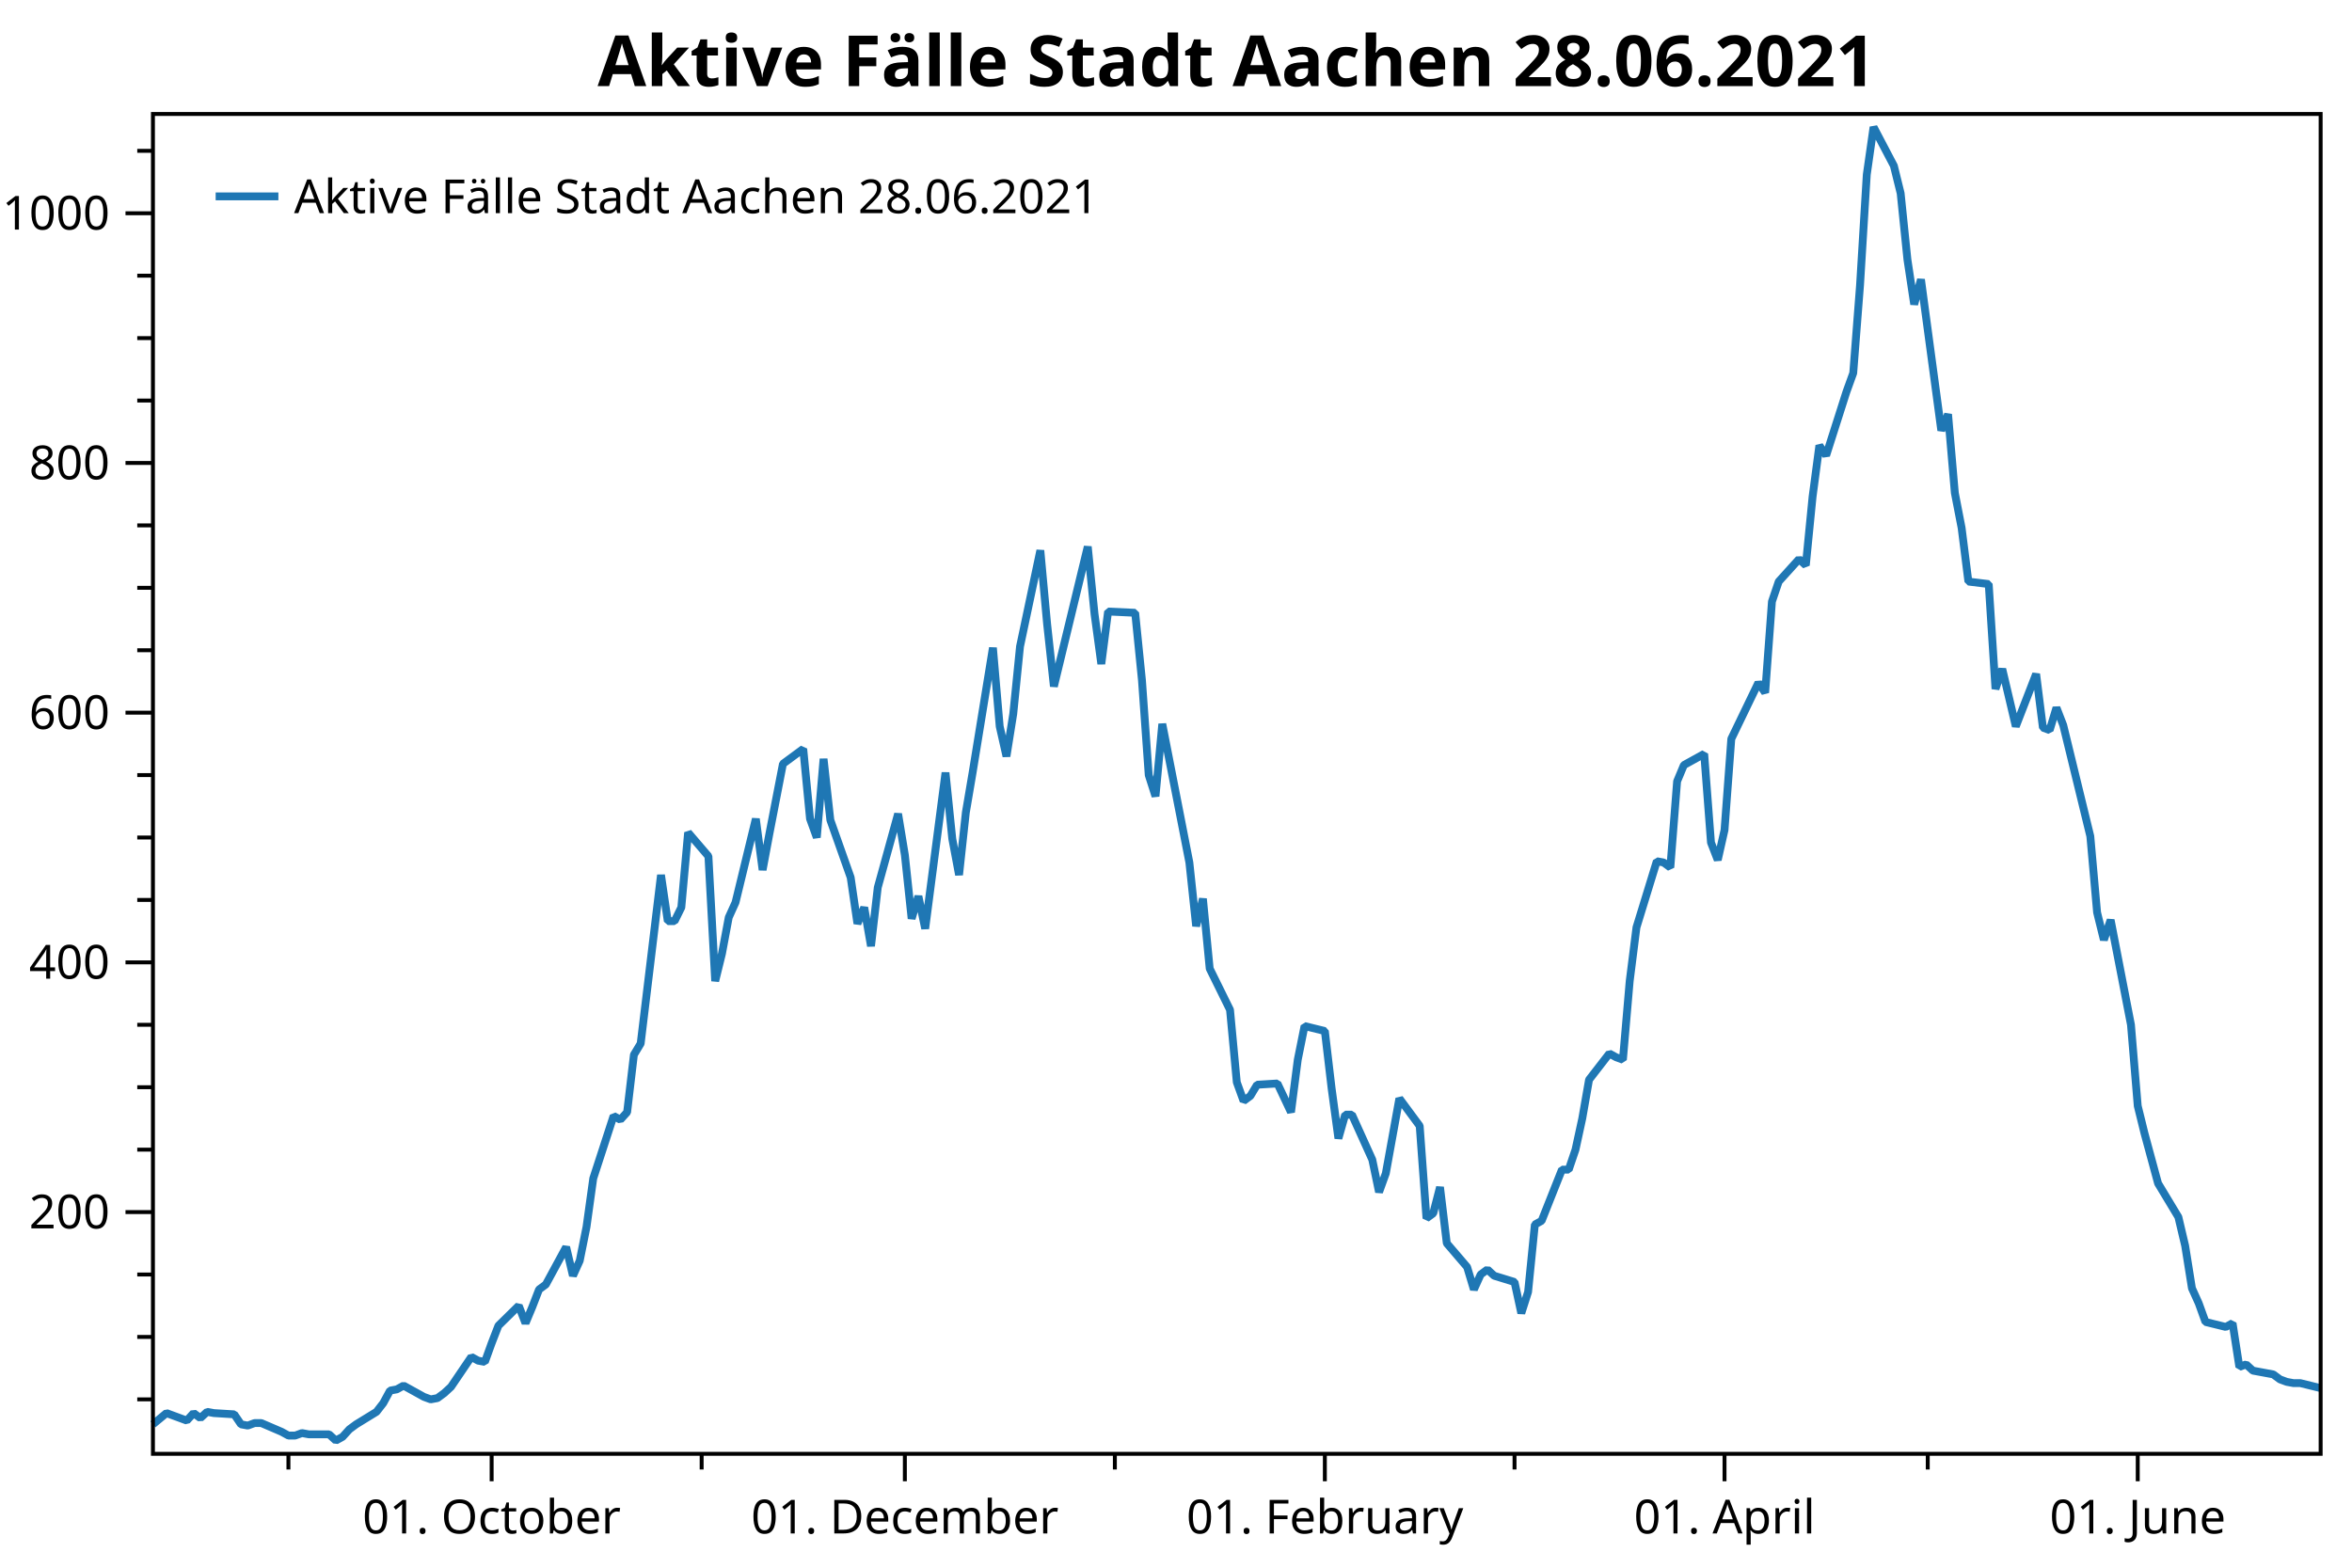
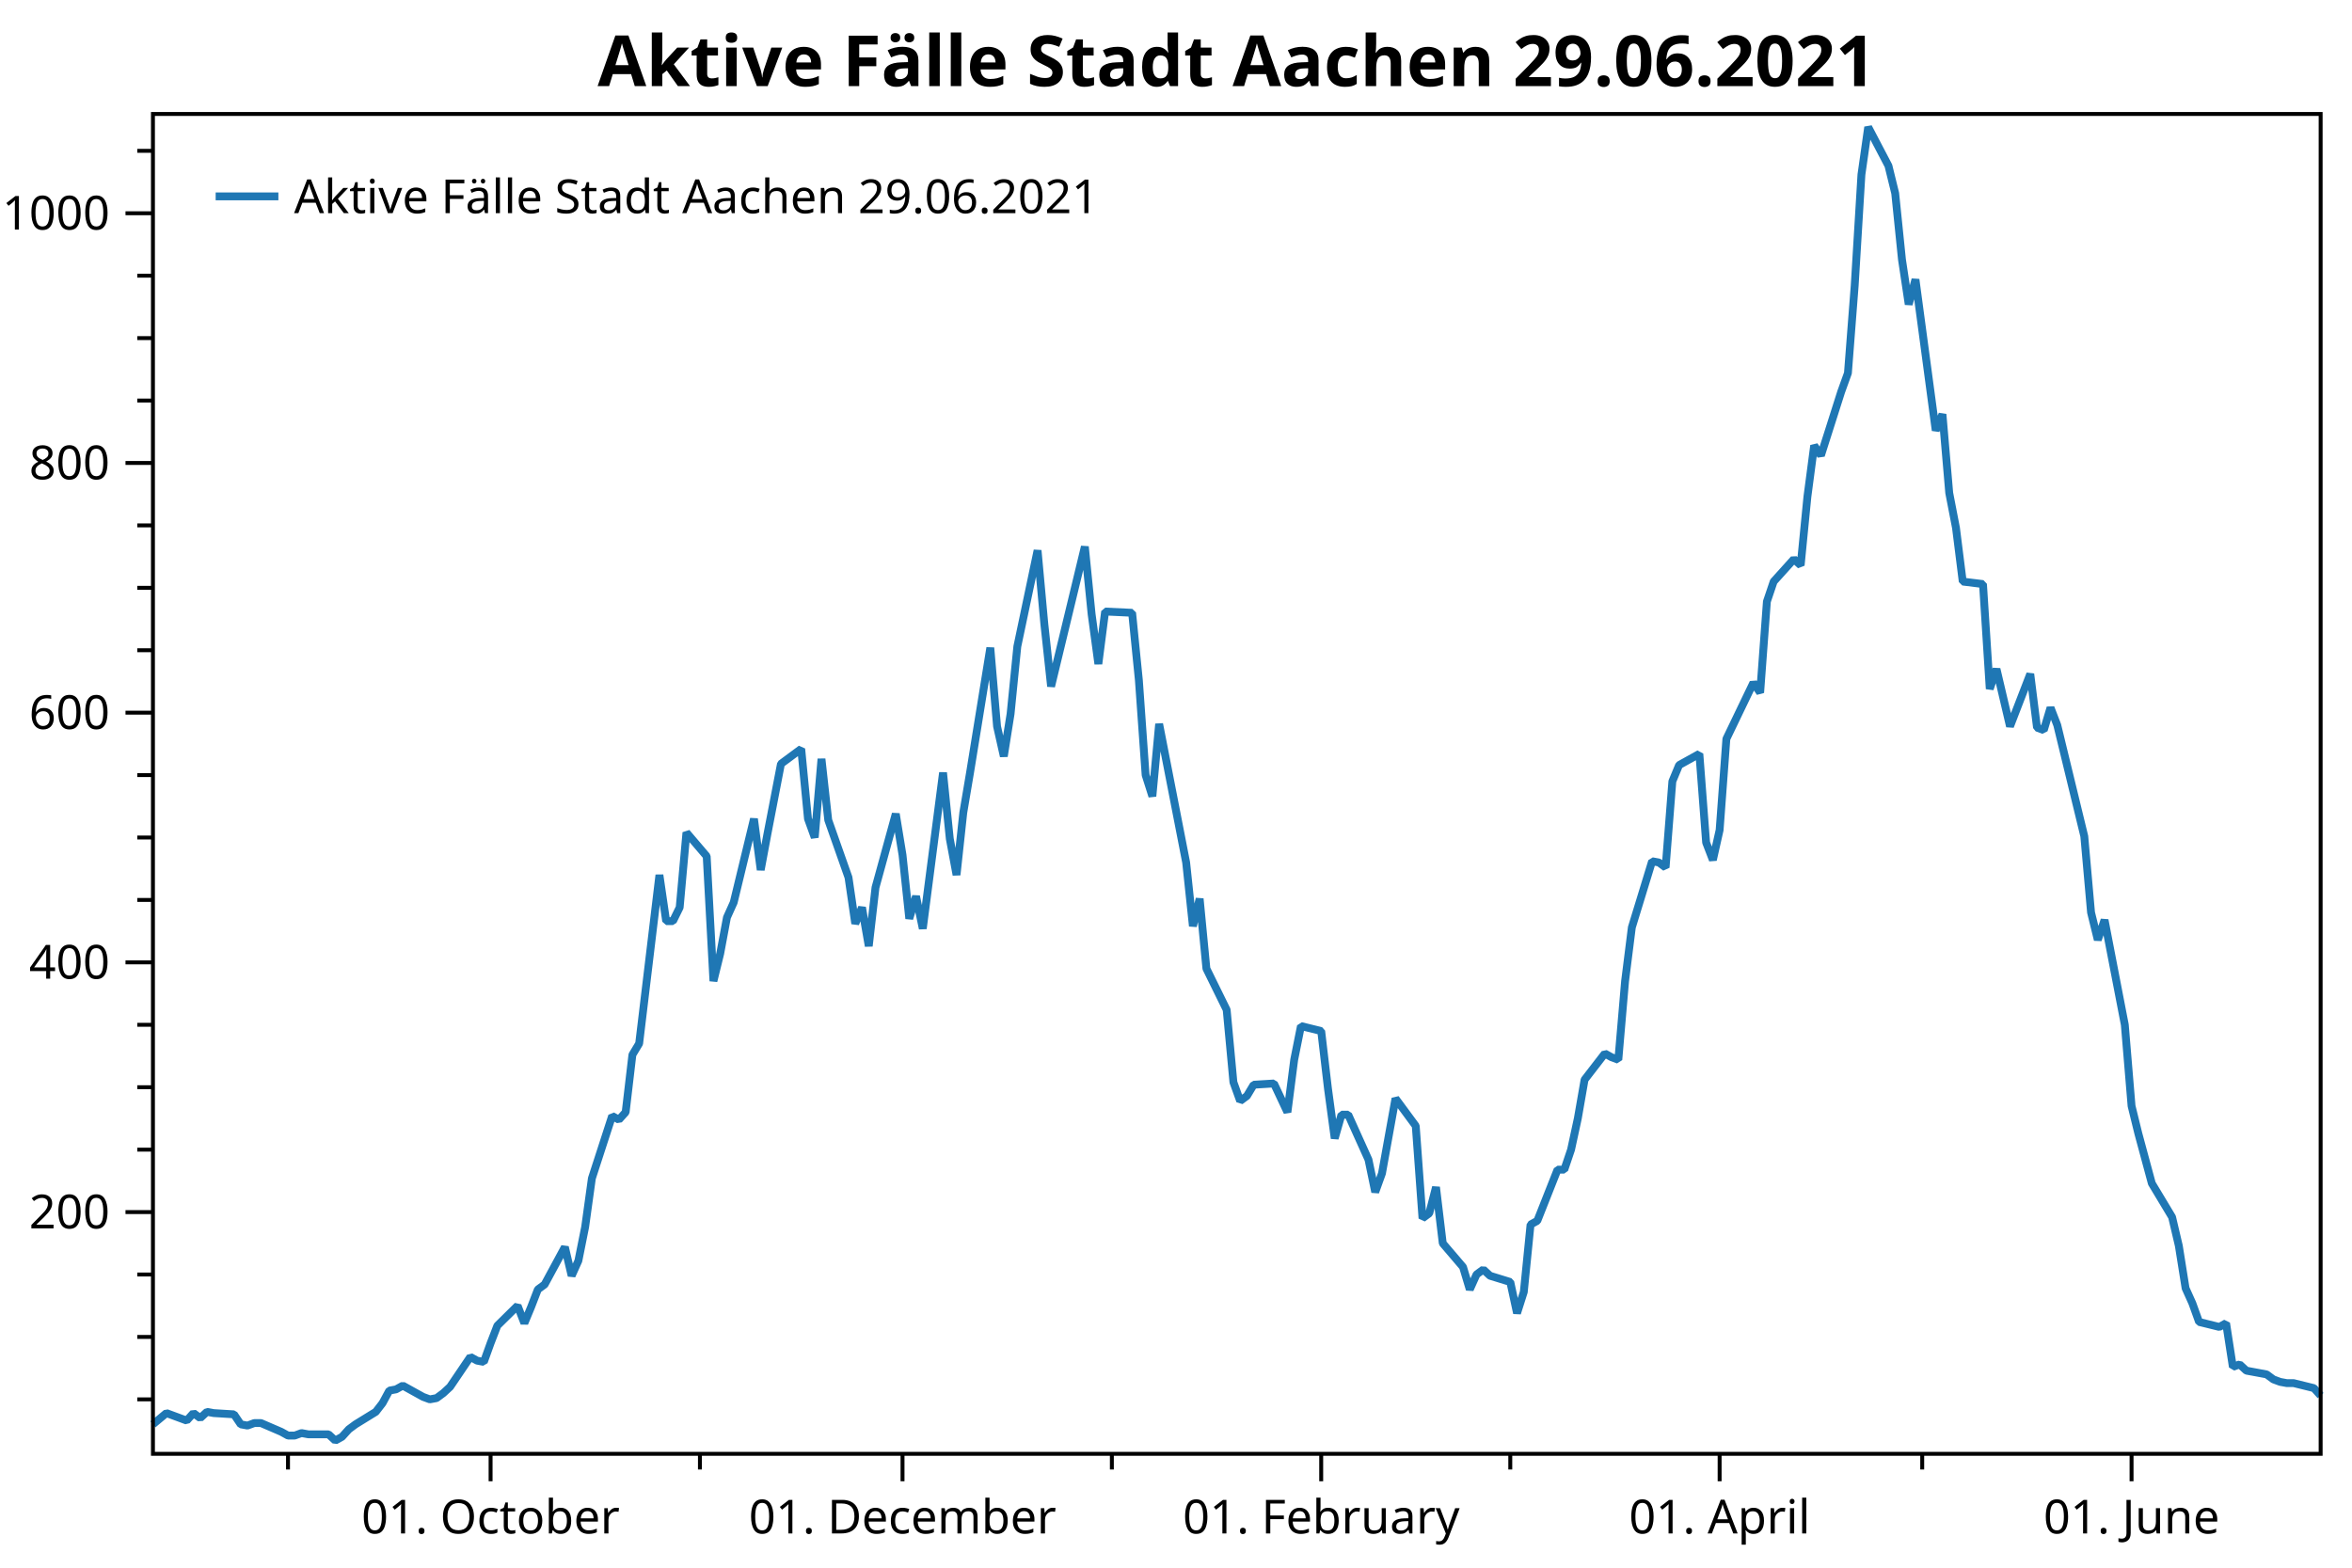
<svg xmlns="http://www.w3.org/2000/svg" width="600" height="400" version="1.1">
  <rect x="0" y="0" width="600" height="400" style="fill:rgb(255,255,255);stroke:none;" />
  <polyline points="39.016,357.05 35.016,357.05" style="fill:none;stroke:black;stroke-width:1" />
  <polyline points="39.016,341.121 35.016,341.121" style="fill:none;stroke:black;stroke-width:1" />
  <polyline points="39.016,325.193 35.016,325.193" style="fill:none;stroke:black;stroke-width:1" />
  <polyline points="39.016,293.336 35.016,293.336" style="fill:none;stroke:black;stroke-width:1" />
  <polyline points="39.016,277.408 35.016,277.408" style="fill:none;stroke:black;stroke-width:1" />
  <polyline points="39.016,261.48 35.016,261.48" style="fill:none;stroke:black;stroke-width:1" />
  <polyline points="39.016,229.623 35.016,229.623" style="fill:none;stroke:black;stroke-width:1" />
  <polyline points="39.016,213.695 35.016,213.695" style="fill:none;stroke:black;stroke-width:1" />
  <polyline points="39.016,197.767 35.016,197.767" style="fill:none;stroke:black;stroke-width:1" />
  <polyline points="39.016,165.91 35.016,165.91" style="fill:none;stroke:black;stroke-width:1" />
  <polyline points="39.016,149.982 35.016,149.982" style="fill:none;stroke:black;stroke-width:1" />
  <polyline points="39.016,134.053 35.016,134.053" style="fill:none;stroke:black;stroke-width:1" />
  <polyline points="39.016,102.197 35.016,102.197" style="fill:none;stroke:black;stroke-width:1" />
  <polyline points="39.016,86.269 35.016,86.269" style="fill:none;stroke:black;stroke-width:1" />
  <polyline points="39.016,70.34 35.016,70.34" style="fill:none;stroke:black;stroke-width:1" />
  <polyline points="39.016,38.484 35.016,38.484" style="fill:none;stroke:black;stroke-width:1" />
-   <polyline points="73.578,370.947 73.578,374.947" style="fill:none;stroke:black;stroke-width:1" />
-   <polyline points="178.99,370.947 178.99,374.947" style="fill:none;stroke:black;stroke-width:1" />
-   <polyline points="284.403,370.947 284.403,374.947" style="fill:none;stroke:black;stroke-width:1" />
-   <polyline points="386.359,370.947 386.359,374.947" style="fill:none;stroke:black;stroke-width:1" />
-   <polyline points="491.772,370.947 491.772,374.947" style="fill:none;stroke:black;stroke-width:1" />
+   <polyline points="73.47,370.947 73.47,374.947" style="fill:none;stroke:black;stroke-width:1" />
+   <polyline points="178.554,370.947 178.554,374.947" style="fill:none;stroke:black;stroke-width:1" />
+   <polyline points="283.638,370.947 283.638,374.947" style="fill:none;stroke:black;stroke-width:1" />
+   <polyline points="385.277,370.947 385.277,374.947" style="fill:none;stroke:black;stroke-width:1" />
+   <polyline points="490.361,370.947 490.361,374.947" style="fill:none;stroke:black;stroke-width:1" />
  <text dominant-baseline="middle" text-anchor="end" transform="translate(28.016,309.2646)" font-family="Segoe UI" font-size="12" font-weight="400" fill="black">200</text>
  <text dominant-baseline="middle" text-anchor="end" transform="translate(28.016,245.5514)" font-family="Segoe UI" font-size="12" font-weight="400" fill="black">400</text>
  <text dominant-baseline="middle" text-anchor="end" transform="translate(28.016,181.8382)" font-family="Segoe UI" font-size="12" font-weight="400" fill="black">600</text>
  <text dominant-baseline="middle" text-anchor="end" transform="translate(28.016,118.125)" font-family="Segoe UI" font-size="12" font-weight="400" fill="black">800</text>
  <text dominant-baseline="middle" text-anchor="end" transform="translate(28.016,54.4119)" font-family="Segoe UI" font-size="12" font-weight="400" fill="black">1000</text>
  <polyline points="39.016,309.265 32.016,309.265" style="fill:none;stroke:black;stroke-width:1" />
  <polyline points="39.016,245.551 32.016,245.551" style="fill:none;stroke:black;stroke-width:1" />
  <polyline points="39.016,181.838 32.016,181.838" style="fill:none;stroke:black;stroke-width:1" />
  <polyline points="39.016,118.125 32.016,118.125" style="fill:none;stroke:black;stroke-width:1" />
  <polyline points="39.016,54.412 32.016,54.412" style="fill:none;stroke:black;stroke-width:1" />
-   <text dominant-baseline="hanging" text-anchor="middle" transform="translate(125.4198,381.947)" font-family="Segoe UI" font-size="12" font-weight="400" fill="black">01. October</text>
-   <text dominant-baseline="hanging" text-anchor="middle" transform="translate(230.8323,381.947)" font-family="Segoe UI" font-size="12" font-weight="400" fill="black">01. December</text>
-   <text dominant-baseline="hanging" text-anchor="middle" transform="translate(337.973,381.947)" font-family="Segoe UI" font-size="12" font-weight="400" fill="black">01. February</text>
-   <text dominant-baseline="hanging" text-anchor="middle" transform="translate(439.9294,381.947)" font-family="Segoe UI" font-size="12" font-weight="400" fill="black">01. April</text>
-   <text dominant-baseline="hanging" text-anchor="middle" transform="translate(545.342,381.947)" font-family="Segoe UI" font-size="12" font-weight="400" fill="black">01. June</text>
-   <polyline points="125.42,370.947 125.42,377.947" style="fill:none;stroke:black;stroke-width:1" />
-   <polyline points="230.832,370.947 230.832,377.947" style="fill:none;stroke:black;stroke-width:1" />
-   <polyline points="337.973,370.947 337.973,377.947" style="fill:none;stroke:black;stroke-width:1" />
-   <polyline points="439.929,370.947 439.929,377.947" style="fill:none;stroke:black;stroke-width:1" />
-   <polyline points="545.342,370.947 545.342,377.947" style="fill:none;stroke:black;stroke-width:1" />
-   <polyline points="39.016,363.421 42.472,360.554 47.656,362.465 49.385,360.554 51.112,361.828 52.841,360.235 54.569,360.554 59.753,360.872 61.481,363.421 63.209,363.739 64.937,363.102 66.665,363.102 71.849,365.332 73.578,366.288 75.306,366.288 77.034,365.651 78.762,365.969 83.946,365.969 85.674,367.562 87.402,366.606 89.13,364.695 90.858,363.421 96.043,360.235 97.771,358.005 99.499,354.82 101.227,354.501 102.955,353.545 108.139,356.412 109.867,357.05 111.595,356.731 113.323,355.457 115.051,353.864 120.236,346.218 121.964,347.174 123.692,347.493 125.42,342.714 127.148,338.254 132.332,333.157 134.06,337.617 135.788,333.476 137.516,329.016 139.244,327.741 144.429,318.185 146.157,325.512 147.885,321.689 149.613,313.087 151.341,300.663 156.525,284.735 158.253,285.691 159.981,283.779 161.709,269.125 163.437,266.258 168.622,223.252 170.35,235.039 172.078,235.039 173.806,231.535 175.534,212.421 180.718,218.473 182.446,250.33 184.174,243.321 185.902,234.083 187.631,230.26 192.815,208.916 194.543,221.977 196.271,212.739 199.727,194.899 204.911,191.077 206.639,208.916 208.367,213.695 210.095,193.625 211.823,209.235 217.008,223.889 218.736,235.676 220.464,231.535 222.192,241.41 223.92,226.438 229.104,207.642 230.832,218.155 232.56,234.402 234.288,228.667 236.017,236.95 241.201,197.129 242.929,214.013 244.657,223.252 246.385,207.323 248.113,197.129 253.297,165.273 255.025,185.343 256.753,192.988 258.481,182.157 260.21,164.954 265.394,140.425 267.122,159.22 268.85,175.148 277.49,139.469 279.218,156.672 280.947,169.414 282.675,156.034 289.587,156.353 291.315,173.555 293.043,197.767 294.771,203.182 296.499,184.705 303.411,220.066 305.14,236.313 306.868,229.305 308.596,247.144 313.78,257.657 315.508,276.134 317.236,280.912 318.964,279.638 320.692,276.771 325.877,276.452 329.333,283.779 331.061,270.4 332.789,261.798 337.973,263.072 339.701,277.727 341.429,290.469 343.157,284.416 344.885,284.416 350.07,295.885 351.798,304.168 353.526,299.389 355.254,289.832 356.982,280.275 362.166,287.284 363.894,310.857 365.622,309.583 367.35,302.893 369.078,317.229 374.263,323.281 375.991,329.016 377.719,325.193 379.447,323.919 381.175,325.512 386.359,327.104 388.087,335.068 389.815,329.653 391.543,312.45 393.271,311.495 398.456,298.433 400.184,298.433 401.912,293.336 403.64,285.372 405.368,275.497 410.552,268.807 412.28,269.762 414.008,270.4 415.736,250.33 417.464,236.632 422.649,219.748 424.377,220.066 426.105,221.34 427.833,199.359 429.561,195.218 434.745,192.351 436.473,214.969 438.201,219.429 439.929,211.783 441.658,188.528 448.57,174.193 450.298,176.741 452.026,153.486 453.754,148.389 458.938,142.655 460.666,144.248 462.394,126.726 464.123,113.665 465.851,116.214 471.035,99.967 472.763,95.188 474.491,72.889 476.219,44.536 477.947,32.431 483.131,42.306 484.859,49.315 486.587,66.199 488.315,77.667 490.044,71.296 495.228,109.842 496.956,105.701 498.684,125.771 500.412,134.69 502.14,148.389 507.324,149.026 509.052,175.786 510.781,170.688 514.237,185.343 519.421,171.963 521.149,185.661 522.877,186.298 524.605,180.564 526.333,185.024 533.245,213.376 534.973,232.809 536.702,239.817 538.43,234.72 543.614,261.48 545.342,282.187 547.07,289.195 550.526,301.938 555.71,310.539 557.438,317.866 559.167,328.697 560.895,332.52 562.623,337.298 567.807,338.573 569.535,337.617 571.263,348.767 572.991,348.13 574.719,349.723 579.904,350.678 581.632,351.952 583.36,352.59 585.088,352.908 586.816,352.908 592,354.182" style="fill:none;stroke:rgb(31,119,180);stroke-width:2;stroke-linejoin:bevel" />
-   <text dominant-baseline="hanging" text-anchor="middle" transform="translate(315.508,8)" font-family="Segoe UI" font-size="18" font-weight="700" fill="black">Aktive Fälle Stadt Aachen 28.06.2021</text>
+   <text dominant-baseline="hanging" text-anchor="middle" transform="translate(125.1506,381.947)" font-family="Segoe UI" font-size="12" font-weight="400" fill="black">01. October</text>
+   <text dominant-baseline="hanging" text-anchor="middle" transform="translate(230.2348,381.947)" font-family="Segoe UI" font-size="12" font-weight="400" fill="black">01. December</text>
+   <text dominant-baseline="hanging" text-anchor="middle" transform="translate(337.0416,381.947)" font-family="Segoe UI" font-size="12" font-weight="400" fill="black">01. February</text>
+   <text dominant-baseline="hanging" text-anchor="middle" transform="translate(438.6804,381.947)" font-family="Segoe UI" font-size="12" font-weight="400" fill="black">01. April</text>
+   <text dominant-baseline="hanging" text-anchor="middle" transform="translate(543.7646,381.947)" font-family="Segoe UI" font-size="12" font-weight="400" fill="black">01. June</text>
+   <polyline points="125.151,370.947 125.151,377.947" style="fill:none;stroke:black;stroke-width:1" />
+   <polyline points="230.235,370.947 230.235,377.947" style="fill:none;stroke:black;stroke-width:1" />
+   <polyline points="337.042,370.947 337.042,377.947" style="fill:none;stroke:black;stroke-width:1" />
+   <polyline points="438.68,370.947 438.68,377.947" style="fill:none;stroke:black;stroke-width:1" />
+   <polyline points="543.765,370.947 543.765,377.947" style="fill:none;stroke:black;stroke-width:1" />
+   <polyline points="39.016,363.421 42.461,360.554 47.63,362.465 49.352,360.554 51.075,361.828 52.797,360.235 54.52,360.554 59.688,360.872 61.411,363.421 63.134,363.739 64.856,363.102 66.579,363.102 71.747,365.332 73.47,366.288 75.192,366.288 76.915,365.651 78.638,365.969 83.806,365.969 85.529,367.562 87.251,366.606 88.974,364.695 90.697,363.421 95.865,360.235 97.588,358.005 99.31,354.82 101.033,354.501 102.756,353.545 107.924,356.412 109.646,357.05 111.369,356.731 113.092,355.457 114.814,353.864 119.983,346.218 121.705,347.174 123.428,347.493 125.151,342.714 126.873,338.254 132.041,333.157 133.764,337.617 135.487,333.476 137.209,329.016 138.932,327.741 144.1,318.185 145.823,325.512 147.546,321.689 149.268,313.087 150.991,300.663 156.159,284.735 157.882,285.691 159.604,283.779 161.327,269.125 163.05,266.258 168.218,223.252 169.941,235.039 171.663,235.039 173.386,231.535 175.109,212.421 180.277,218.473 181.999,250.33 183.722,243.321 185.445,234.083 187.167,230.26 192.336,208.916 194.058,221.977 195.781,212.739 199.226,194.899 204.394,191.077 206.117,208.916 207.84,213.695 209.562,193.625 211.285,209.235 216.453,223.889 218.176,235.676 219.899,231.535 221.621,241.41 223.344,226.438 228.512,207.642 230.235,218.155 231.958,234.402 233.68,228.667 235.403,236.95 240.571,197.129 242.294,214.013 244.016,223.252 245.739,207.323 247.462,197.129 252.63,165.273 254.352,185.343 256.075,192.988 257.798,182.157 259.521,164.954 264.689,140.425 266.411,159.22 268.134,175.148 276.747,139.469 278.47,156.672 280.193,169.414 281.916,156.034 288.806,156.353 290.529,173.555 292.252,197.767 293.974,203.182 295.697,184.705 302.588,220.066 304.31,236.313 306.033,229.305 307.756,247.144 312.924,257.657 314.647,276.134 316.369,280.912 318.092,279.638 319.815,276.771 324.983,276.452 328.428,283.779 330.151,270.4 331.874,261.798 337.042,263.072 338.764,277.727 340.487,290.469 342.21,284.416 343.932,284.416 349.101,295.885 350.823,304.168 352.546,299.389 354.269,289.832 355.991,280.275 361.159,287.284 362.882,310.857 364.605,309.583 366.327,302.893 368.05,317.229 373.218,323.281 374.941,329.016 376.664,325.193 378.386,323.919 380.109,325.512 385.277,327.104 387,335.068 388.722,329.653 390.445,312.45 392.168,311.495 397.336,298.433 399.058,298.433 400.781,293.336 402.504,285.372 404.227,275.497 409.395,268.807 411.117,269.762 412.84,270.4 414.563,250.33 416.286,236.632 421.454,219.748 423.176,220.066 424.899,221.34 426.622,199.359 428.344,195.218 433.512,192.351 435.235,214.969 436.958,219.429 438.68,211.783 440.403,188.528 447.294,174.193 449.017,176.741 450.739,153.486 452.462,148.389 457.63,142.655 459.353,144.248 461.075,126.726 462.798,113.665 464.521,116.214 469.689,99.967 471.412,95.188 473.134,72.889 474.857,44.536 476.58,32.431 481.748,42.306 483.47,49.315 485.193,66.199 486.916,77.667 488.639,71.296 493.807,109.842 495.529,105.701 497.252,125.771 498.975,134.69 500.697,148.389 505.865,149.026 507.588,175.786 509.311,170.688 512.756,185.343 517.924,171.963 519.647,185.661 521.37,186.298 523.092,180.564 524.815,185.024 531.706,213.376 533.428,232.809 535.151,239.817 536.874,234.72 542.042,261.48 543.765,282.187 545.487,289.195 548.933,301.938 554.101,310.539 555.823,317.866 557.546,328.697 559.269,332.52 560.992,337.298 566.16,338.573 567.882,337.617 569.605,348.767 571.328,348.13 573.05,349.723 578.218,350.678 579.941,351.952 581.664,352.59 583.386,352.908 585.109,352.908 590.277,354.182 592,356.094" style="fill:none;stroke:rgb(31,119,180);stroke-width:2;stroke-linejoin:bevel" />
+   <text dominant-baseline="hanging" text-anchor="middle" transform="translate(315.508,8)" font-family="Segoe UI" font-size="18" font-weight="700" fill="black">Aktive Fälle Stadt Aachen 29.06.2021</text>
  <polygon points="39.016,29.079 592,29.079 592,370.947 39.016,370.947" style="fill:none;stroke:black;stroke-width:1" />
  <polygon points="47.016,37.08 233.487,37.08 233.487,63.133 47.016,63.133" style="fill:none;stroke:none;" />
-   <text dominant-baseline="hanging" text-anchor="start" transform="translate(75.016,45.0795)" font-family="Segoe UI" font-size="12" font-weight="400" fill="black">Aktive Fälle Stadt Aachen 28.06.2021</text>
+   <text dominant-baseline="hanging" text-anchor="start" transform="translate(75.016,45.0795)" font-family="Segoe UI" font-size="12" font-weight="400" fill="black">Aktive Fälle Stadt Aachen 29.06.2021</text>
  <polyline points="55.016,50.106 71.016,50.106" style="fill:none;stroke:rgb(31,119,180);stroke-width:2" />
</svg>
